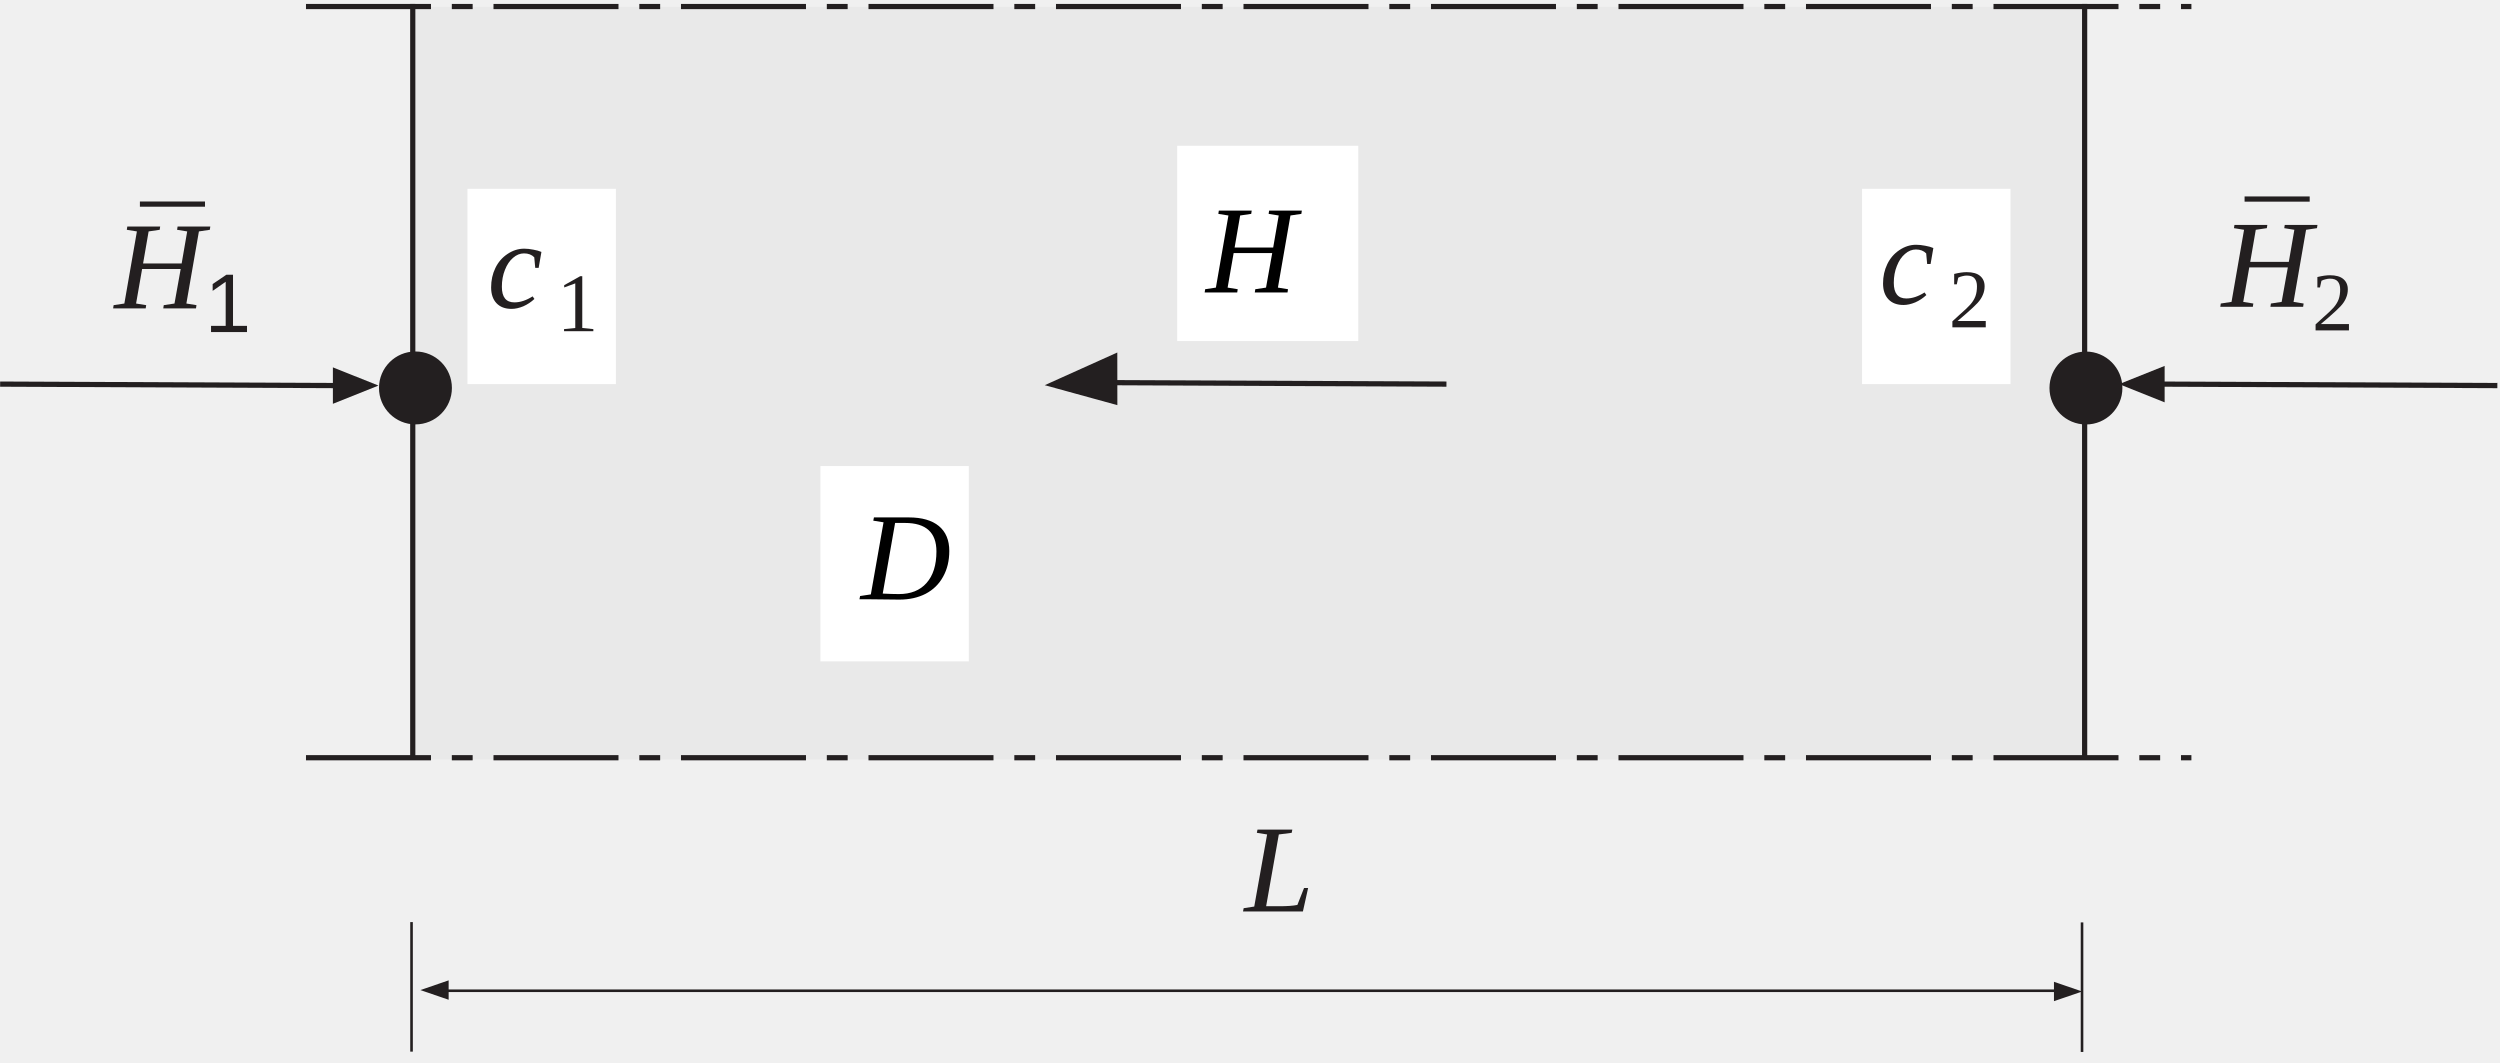
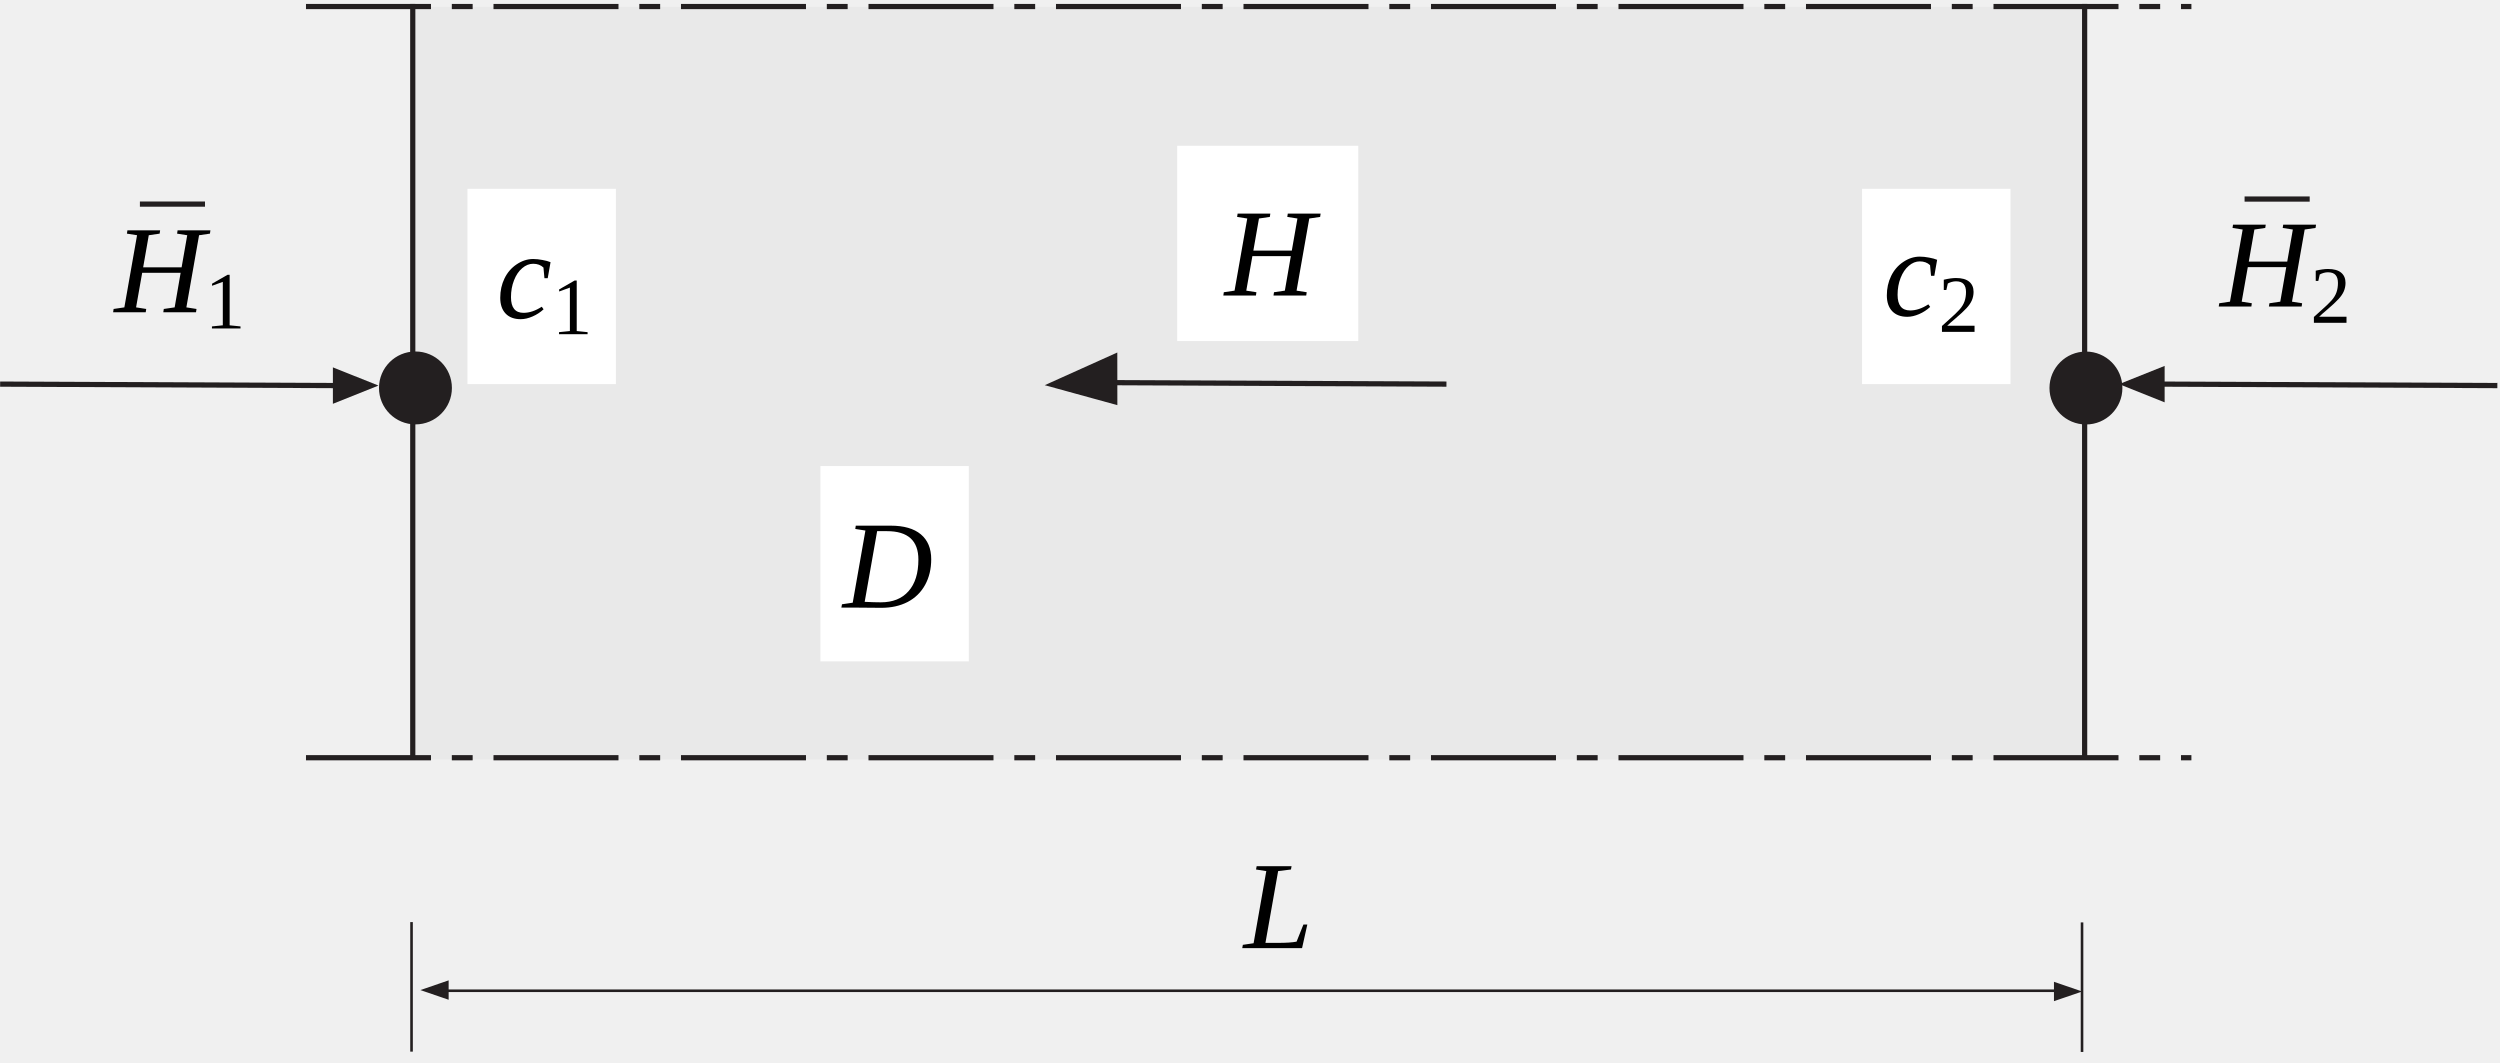
<svg xmlns="http://www.w3.org/2000/svg" version="1.1" id="svg1" width="320" height="136" viewBox="0 0 320 136">
  <defs id="defs1">
    <clipPath clipPathUnits="userSpaceOnUse" id="clipPath2">
      <path d="M 0,6 V 1017 H 2400 V 6 Z" id="path2" />
    </clipPath>
    <clipPath clipPathUnits="userSpaceOnUse" id="clipPath4">
      <path d="M 0,6 V 1017 H 2400 V 6 Z" id="path4" />
    </clipPath>
    <clipPath clipPathUnits="userSpaceOnUse" id="clipPath6">
      <path d="M 0,6 V 1017 H 2400 V 6 Z" id="path6" />
    </clipPath>
    <clipPath clipPathUnits="userSpaceOnUse" id="clipPath8">
      <path d="M 0,6 V 1017 H 2400 V 6 Z" id="path8" />
    </clipPath>
    <clipPath clipPathUnits="userSpaceOnUse" id="clipPath10">
      <path d="M 0,6 V 1017 H 2400 V 6 Z" id="path10" />
    </clipPath>
    <clipPath clipPathUnits="userSpaceOnUse" id="clipPath12">
      <path d="M 0,6 V 1017 H 2400 V 6 Z" id="path12" />
    </clipPath>
    <clipPath clipPathUnits="userSpaceOnUse" id="clipPath14">
      <path d="M 0,6 V 1017 H 2400 V 6 Z" id="path14" />
    </clipPath>
    <clipPath clipPathUnits="userSpaceOnUse" id="clipPath16">
      <path d="M 0,6 V 1017 H 2400 V 6 Z" id="path16" />
    </clipPath>
    <clipPath clipPathUnits="userSpaceOnUse" id="clipPath18">
      <path d="M 0,6 V 1017 H 2400 V 6 Z" id="path18" />
    </clipPath>
    <clipPath clipPathUnits="userSpaceOnUse" id="clipPath20">
      <path d="M 0,6 V 1017 H 2400 V 6 Z" id="path20" />
    </clipPath>
    <clipPath clipPathUnits="userSpaceOnUse" id="clipPath22">
      <path d="M 0,6 V 1017 H 2400 V 6 Z" id="path22" />
    </clipPath>
    <clipPath clipPathUnits="userSpaceOnUse" id="clipPath24">
      <path d="M 0,6 V 1017 H 2400 V 6 Z" id="path24" />
    </clipPath>
    <clipPath clipPathUnits="userSpaceOnUse" id="clipPath26">
      <path d="M 0,6 V 1017 H 2400 V 6 Z" transform="matrix(0.1,0,0,-0.1,-10.9859,72.3926)" id="path26" />
    </clipPath>
    <clipPath clipPathUnits="userSpaceOnUse" id="clipPath28">
      <path d="M 0,6 V 1017 H 2400 V 6 Z" id="path28" />
    </clipPath>
    <clipPath clipPathUnits="userSpaceOnUse" id="clipPath30">
      <path d="M 0,6 V 1017 H 2400 V 6 Z" id="path30" />
    </clipPath>
    <clipPath clipPathUnits="userSpaceOnUse" id="clipPath32">
      <path d="M 0,6 V 1017 H 2400 V 6 Z" id="path32" />
    </clipPath>
    <clipPath clipPathUnits="userSpaceOnUse" id="clipPath34">
      <path d="M 0,6 V 1017 H 2400 V 6 Z" id="path34" />
    </clipPath>
    <clipPath clipPathUnits="userSpaceOnUse" id="clipPath36">
      <path d="M 0,6 V 1017 H 2400 V 6 Z" id="path36" />
    </clipPath>
    <clipPath clipPathUnits="userSpaceOnUse" id="clipPath38">
      <path d="M 0,6 V 1017 H 2400 V 6 Z" id="path38" />
    </clipPath>
    <clipPath clipPathUnits="userSpaceOnUse" id="clipPath40">
      <path d="M 0,6 V 1017 H 2400 V 6 Z" id="path40" />
    </clipPath>
    <clipPath clipPathUnits="userSpaceOnUse" id="clipPath42">
      <path d="M 0,6 V 1017 H 2400 V 6 Z" id="path42" />
    </clipPath>
    <clipPath clipPathUnits="userSpaceOnUse" id="clipPath44">
      <path d="M 0,6 V 1017 H 2400 V 6 Z" id="path44" />
    </clipPath>
    <clipPath clipPathUnits="userSpaceOnUse" id="clipPath46">
      <path d="M 0,6 V 1017 H 2400 V 6 Z" id="path46" />
    </clipPath>
    <clipPath clipPathUnits="userSpaceOnUse" id="clipPath48">
      <path d="M 0,6 V 1017 H 2400 V 6 Z" id="path48" />
    </clipPath>
    <clipPath clipPathUnits="userSpaceOnUse" id="clipPath50">
      <path d="M 0,6 V 1017 H 2400 V 6 Z" id="path50" />
    </clipPath>
    <clipPath clipPathUnits="userSpaceOnUse" id="clipPath52">
      <path d="M 0,6 V 1017 H 2400 V 6 Z" id="path52" />
    </clipPath>
    <clipPath clipPathUnits="userSpaceOnUse" id="clipPath54">
      <path d="M 0,6 V 1017 H 2400 V 6 Z" id="path54" />
    </clipPath>
    <clipPath clipPathUnits="userSpaceOnUse" id="clipPath56">
      <path d="M 0,6 V 1017 H 2400 V 6 Z" id="path56" />
    </clipPath>
    <clipPath clipPathUnits="userSpaceOnUse" id="clipPath58">
      <path d="M 0,6 V 1017 H 2400 V 6 Z" id="path58" />
    </clipPath>
    <clipPath clipPathUnits="userSpaceOnUse" id="clipPath63">
      <path d="M 0,6 V 1017 H 2400 V 6 Z" transform="matrix(0.1,0,0,-0.1,-46.773,72.4715)" id="path63" />
    </clipPath>
    <clipPath clipPathUnits="userSpaceOnUse" id="clipPath65">
      <path d="M 0,6 V 1017 H 2400 V 6 Z" id="path65" />
    </clipPath>
    <clipPath clipPathUnits="userSpaceOnUse" id="clipPath67">
      <path d="M 0,6 V 1017 H 2400 V 6 Z" id="path67" />
    </clipPath>
    <clipPath clipPathUnits="userSpaceOnUse" id="clipPath68">
      <path d="M 0,6 V 1017 H 2400 V 6 Z" transform="matrix(0.1,0,0,-0.1,-115.773,73.9219)" id="path68" />
    </clipPath>
  </defs>
  <g id="g1">
    <path id="path1" d="m 398.75,290.941 h 1600 v 722.5 h -1600 z" style="fill:#e9e9e9;fill-opacity:1;fill-rule:nonzero;stroke:none" transform="matrix(0.1333333,0,0,-0.1333333,0,136)" clip-path="url(#clipPath2)" />
    <path id="path3" d="m 1787.58,651.25 h 142.5 v 187.5 h -142.5 z" style="fill:#ffffff;fill-opacity:1;fill-rule:nonzero;stroke:none" transform="matrix(0.1333333,0,0,-0.1333333,0,136)" clip-path="url(#clipPath4)" />
    <path id="path5" d="m 1130.08,692.578 h 173.867 v 187.5 H 1130.08 Z" style="fill:#ffffff;fill-opacity:1;fill-rule:nonzero;stroke:none" transform="matrix(0.1333333,0,0,-0.1333333,0,136)" clip-path="url(#clipPath6)" />
    <path id="path7" d="m 787.578,385.078 h 142.5 v 187.5 h -142.5 z" style="fill:#ffffff;fill-opacity:1;fill-rule:nonzero;stroke:none" transform="matrix(0.1333333,0,0,-0.1333333,0,136)" clip-path="url(#clipPath8)" />
    <path id="path9" d="m 448.75,651.25 h 142.5 v 187.5 h -142.5 z" style="fill:#ffffff;fill-opacity:1;fill-rule:nonzero;stroke:none" transform="matrix(0.1333333,0,0,-0.1333333,0,136)" clip-path="url(#clipPath10)" />
    <path id="path11" d="M 1998.75,134.488 V 10.121" style="fill:none;stroke:#231f20;stroke-width:2.5;stroke-linecap:butt;stroke-linejoin:miter;stroke-miterlimit:3.864;stroke-dasharray:none;stroke-opacity:1" transform="matrix(0.1333333,0,0,-0.1333333,0,136)" clip-path="url(#clipPath12)" />
    <path id="path13" d="M 395.078,134.801 V 10.43" style="fill:none;stroke:#231f20;stroke-width:2.5;stroke-linecap:butt;stroke-linejoin:miter;stroke-miterlimit:3.864;stroke-dasharray:none;stroke-opacity:1" transform="matrix(0.1333333,0,0,-0.1333333,0,136)" clip-path="url(#clipPath14)" />
    <path id="path15" d="m 428.75,68.871 h 1545" style="fill:none;stroke:#231f20;stroke-width:2.5;stroke-linecap:butt;stroke-linejoin:miter;stroke-miterlimit:3.864;stroke-dasharray:none;stroke-opacity:1" transform="matrix(0.1333333,0,0,-0.1333333,0,136)" clip-path="url(#clipPath16)" />
    <path id="path17" d="m 429.449,61.988 -22.027,7.543 22.027,7.578 V 61.988" style="fill:#231f20;fill-opacity:1;fill-rule:nonzero;stroke:none" transform="matrix(0.1333333,0,0,-0.1333333,0,136)" clip-path="url(#clipPath18)" />
    <path id="path19" d="m 429.449,61.988 -22.027,7.543 22.027,7.578 z" style="fill:none;stroke:#231f20;stroke-width:2.5;stroke-linecap:butt;stroke-linejoin:miter;stroke-miterlimit:3.864;stroke-dasharray:none;stroke-opacity:1" transform="matrix(0.1333333,0,0,-0.1333333,0,136)" clip-path="url(#clipPath20)" />
    <path id="path21" d="m 1973.05,75.738 22.03,-7.578 -22.03,-7.531 v 15.109" style="fill:#231f20;fill-opacity:1;fill-rule:nonzero;stroke:none" transform="matrix(0.1333333,0,0,-0.1333333,0,136)" clip-path="url(#clipPath22)" />
    <path id="path23" d="m 1973.05,75.738 22.03,-7.578 -22.03,-7.531 z" style="fill:none;stroke:#231f20;stroke-width:2.5;stroke-linecap:butt;stroke-linejoin:miter;stroke-miterlimit:3.864;stroke-dasharray:none;stroke-opacity:1" transform="matrix(0.1333333,0,0,-0.1333333,0,136)" clip-path="url(#clipPath24)" />
-     <text id="text24" xml:space="preserve" transform="matrix(1.333333,0,0,1.333333,14.64787,39.47653)" clip-path="url(#clipPath26)">
-       <tspan id="tspan24" style="font-style:italic;font-variant:normal;font-weight:normal;font-size:12px;font-family:'Times New Roman';writing-mode:lr-tb;fill:#231f20;fill-opacity:1;fill-rule:nonzero;stroke:none" x="0" y="0">H</tspan>
-       <tspan id="tspan25" style="font-variant:normal;font-weight:normal;font-size:8px;font-family:Arial;writing-mode:lr-tb;fill:#231f20;fill-opacity:1;fill-rule:nonzero;stroke:none" x="8.664" y="2.268">1</tspan>
-       <tspan id="tspan26" style="font-style:italic;font-variant:normal;font-weight:normal;font-size:12px;font-family:'Times New Roman';writing-mode:lr-tb;fill:#231f20;fill-opacity:1;fill-rule:nonzero;stroke:none" x="108.486" y="57.889">L</tspan>
-     </text>
    <path id="path27" d="m 293.75,1013.75 h 1810" style="fill:none;stroke:#231f20;stroke-width:5;stroke-linecap:butt;stroke-linejoin:miter;stroke-miterlimit:3.864;stroke-dasharray:120, 20, 20, 20;stroke-dashoffset:0;stroke-opacity:1" transform="matrix(0.1333333,0,0,-0.1333333,0,136)" clip-path="url(#clipPath28)" />
    <path id="path29" d="m 293.75,292.578 h 1810" style="fill:none;stroke:#231f20;stroke-width:5;stroke-linecap:butt;stroke-linejoin:miter;stroke-miterlimit:3.864;stroke-dasharray:120, 20, 20, 20;stroke-dashoffset:0;stroke-opacity:1" transform="matrix(0.1333333,0,0,-0.1333333,0,136)" clip-path="url(#clipPath30)" />
    <path id="path31" d="m 1968.75,647.5 c 0,18.629 15.12,33.75 33.75,33.75 18.63,0 33.75,-15.121 33.75,-33.75 0,-18.629 -15.12,-33.75 -33.75,-33.75 -18.63,0 -33.75,15.121 -33.75,33.75" style="fill:#231f20;fill-opacity:1;fill-rule:nonzero;stroke:none" transform="matrix(0.1333333,0,0,-0.1333333,0,136)" clip-path="url(#clipPath32)" />
    <path id="path33" d="m 1968.75,647.5 c 0,18.629 15.12,33.75 33.75,33.75 18.63,0 33.75,-15.121 33.75,-33.75 0,-18.629 -15.12,-33.75 -33.75,-33.75 -18.63,0 -33.75,15.121 -33.75,33.75 z" style="fill:none;stroke:#231f20;stroke-width:2.5;stroke-linecap:butt;stroke-linejoin:miter;stroke-miterlimit:3.864;stroke-dasharray:none;stroke-opacity:1" transform="matrix(0.1333333,0,0,-0.1333333,0,136)" clip-path="url(#clipPath34)" />
    <path id="path35" d="m 365.078,647.578 c 0,18.633 15.082,33.75 33.75,33.75 18.633,0 33.75,-15.117 33.75,-33.75 0,-18.629 -15.117,-33.75 -33.75,-33.75 -18.668,0 -33.75,15.121 -33.75,33.75" style="fill:#231f20;fill-opacity:1;fill-rule:nonzero;stroke:none" transform="matrix(0.1333333,0,0,-0.1333333,0,136)" clip-path="url(#clipPath36)" />
    <path id="path37" d="m 365.078,647.578 c 0,18.633 15.082,33.75 33.75,33.75 18.633,0 33.75,-15.117 33.75,-33.75 0,-18.629 -15.117,-33.75 -33.75,-33.75 -18.668,0 -33.75,15.121 -33.75,33.75 z" style="fill:none;stroke:#231f20;stroke-width:2.5;stroke-linecap:butt;stroke-linejoin:miter;stroke-miterlimit:3.864;stroke-dasharray:none;stroke-opacity:1" transform="matrix(0.1333333,0,0,-0.1333333,0,136)" clip-path="url(#clipPath38)" />
    <path id="path39" d="M 396.25,1016.25 V 293.75" style="fill:none;stroke:#231f20;stroke-width:5;stroke-linecap:butt;stroke-linejoin:miter;stroke-miterlimit:3.864;stroke-dasharray:none;stroke-opacity:1" transform="matrix(0.1333333,0,0,-0.1333333,0,136)" clip-path="url(#clipPath40)" />
    <path id="path41" d="M 2001.25,1016.25 V 293.75" style="fill:none;stroke:#231f20;stroke-width:5;stroke-linecap:butt;stroke-linejoin:miter;stroke-miterlimit:3.864;stroke-dasharray:none;stroke-opacity:1" transform="matrix(0.1333333,0,0,-0.1333333,0,136)" clip-path="url(#clipPath42)" />
    <path id="path43" d="m 1066.41,656.371 h 4.84" style="fill:none;stroke:#231f20;stroke-width:10.001;stroke-linecap:butt;stroke-linejoin:miter;stroke-miterlimit:3.864;stroke-dasharray:none;stroke-opacity:1" transform="matrix(0.1333333,0,0,-0.1333333,0,136)" clip-path="url(#clipPath44)" />
    <path id="path45" d="m 1067.66,637.621 -50,13.75 49.96,22.5 0.04,-36.25" style="fill:#231f20;fill-opacity:1;fill-rule:nonzero;stroke:none" transform="matrix(0.1333333,0,0,-0.1333333,0,136)" clip-path="url(#clipPath46)" />
    <path id="path47" d="m 1067.66,637.621 -50,13.75 49.96,22.5 z" style="fill:none;stroke:#231f20;stroke-width:10.001;stroke-linecap:butt;stroke-linejoin:miter;stroke-miterlimit:3.864;stroke-dasharray:none;stroke-opacity:1" transform="matrix(0.1333333,0,0,-0.1333333,0,136)" clip-path="url(#clipPath48)" />
    <path id="path49" d="m 1066.25,652.66 322.34,-1.41" style="fill:none;stroke:#231f20;stroke-width:5;stroke-linecap:butt;stroke-linejoin:miter;stroke-miterlimit:3.864;stroke-dasharray:none;stroke-opacity:1" transform="matrix(0.1333333,0,0,-0.1333333,0,136)" clip-path="url(#clipPath50)" />
    <path id="path51" d="m 2075.12,651.25 322.34,-1.41" style="fill:none;stroke:#231f20;stroke-width:5;stroke-linecap:butt;stroke-linejoin:miter;stroke-miterlimit:3.864;stroke-dasharray:none;stroke-opacity:1" transform="matrix(0.1333333,0,0,-0.1333333,0,136)" clip-path="url(#clipPath52)" />
    <path id="path53" d="m 2078.05,651.25 v -17.5 l -43.75,17.5 43.75,17.5 v -17.5" style="fill:#231f20;fill-opacity:1;fill-rule:evenodd;stroke:none" transform="matrix(0.1333333,0,0,-0.1333333,0,136)" clip-path="url(#clipPath54)" />
    <path id="path55" d="M 322.461,649.84 0.121,651.25" style="fill:none;stroke:#231f20;stroke-width:5;stroke-linecap:butt;stroke-linejoin:miter;stroke-miterlimit:3.864;stroke-dasharray:none;stroke-opacity:1" transform="matrix(0.1333333,0,0,-0.1333333,0,136)" clip-path="url(#clipPath56)" />
    <path id="path57" d="m 319.57,649.84 v 17.5 l 43.75,-17.5 -43.75,-17.5 v 17.5" style="fill:#231f20;fill-opacity:1;fill-rule:evenodd;stroke:none" transform="matrix(0.1333333,0,0,-0.1333333,0,136)" clip-path="url(#clipPath58)" />
-     <text id="text58" xml:space="preserve" transform="matrix(1.333333,0,0,1.333333,62.364,39.37133)" clip-path="url(#clipPath63)">
-       <tspan id="tspan58" style="font-style:italic;font-variant:normal;font-weight:normal;font-size:12px;font-family:'Times New Roman';writing-mode:lr-tb;fill:#231f20;fill-opacity:1;fill-rule:nonzero;stroke:none" x="0" y="0">c</tspan>
-       <tspan id="tspan59" style="font-variant:normal;font-weight:normal;font-size:8px;font-family:'Times New Roman';writing-mode:lr-tb;fill:#231f20;fill-opacity:1;fill-rule:nonzero;stroke:none" x="6.672" y="2.268">1</tspan>
-       <tspan id="tspan60" style="font-style:italic;font-variant:normal;font-weight:normal;font-size:12px;font-family:'Times New Roman';writing-mode:lr-tb;fill:#231f20;fill-opacity:1;fill-rule:nonzero;stroke:none" x="133.625" y="-0.375">c</tspan>
-       <tspan id="tspan61" style="font-variant:normal;font-weight:normal;font-size:8px;font-family:'Times New Roman';writing-mode:lr-tb;fill:#231f20;fill-opacity:1;fill-rule:nonzero;stroke:none" x="140.297" y="1.893">2</tspan>
-       <tspan id="tspan62" style="font-style:italic;font-variant:normal;font-weight:normal;font-size:12px;font-family:'Times New Roman';writing-mode:lr-tb;fill:#231f20;fill-opacity:1;fill-rule:nonzero;stroke:none" x="166.5" y="-0.075">H</tspan>
-       <tspan id="tspan63" style="font-variant:normal;font-weight:normal;font-size:8px;font-family:'Times New Roman';writing-mode:lr-tb;fill:#231f20;fill-opacity:1;fill-rule:nonzero;stroke:none" x="175.164" y="2.192">2</tspan>
-     </text>
    <path id="path64" d="m 134.301,824.059 h 62.5" style="fill:none;stroke:#231f20;stroke-width:5;stroke-linecap:butt;stroke-linejoin:miter;stroke-miterlimit:3.864;stroke-dasharray:none;stroke-opacity:1" transform="matrix(0.1333333,0,0,-0.1333333,0,136)" clip-path="url(#clipPath65)" />
    <path id="path66" d="m 2154.8,828.91 h 62.5" style="fill:none;stroke:#231f20;stroke-width:5;stroke-linecap:butt;stroke-linejoin:miter;stroke-miterlimit:3.864;stroke-dasharray:none;stroke-opacity:1" transform="matrix(0.1333333,0,0,-0.1333333,0,136)" clip-path="url(#clipPath67)" />
-     <text id="text67" xml:space="preserve" transform="matrix(1.333333,0,0,1.333333,154.364,37.43747)" clip-path="url(#clipPath68)">
-       <tspan id="tspan67" style="font-style:italic;font-variant:normal;font-weight:normal;font-size:12px;font-family:'Times New Roman';writing-mode:lr-tb;fill:#000000;fill-opacity:1;fill-rule:nonzero;stroke:none" x="0" y="0">H</tspan>
-       <tspan id="tspan68" style="font-style:italic;font-variant:normal;font-weight:normal;font-size:12px;font-family:'Times New Roman';writing-mode:lr-tb;fill:#000000;fill-opacity:1;fill-rule:nonzero;stroke:none" x="-33.125" y="29.45">D</tspan>
+     <text xml:space="preserve" style="font-style:italic;font-variant:normal;font-weight:normal;font-stretch:normal;font-size:16px;font-family:'Times New Roman';-inkscape-font-specification:'Times New Roman, Italic';font-variant-ligatures:normal;font-variant-caps:normal;font-variant-numeric:normal;font-variant-east-asian:normal;fill:#000000" x="159.194" y="121.361" id="text5-1-4-7">
+       <tspan id="tspan5-25-8-9" x="159.194" y="121.361">L</tspan>
+     </text>
+     <text xml:space="preserve" style="font-style:italic;font-variant:normal;font-weight:normal;font-stretch:normal;font-size:16px;font-family:'Times New Roman';-inkscape-font-specification:'Times New Roman, Italic';font-variant-ligatures:normal;font-variant-caps:normal;font-variant-numeric:normal;font-variant-east-asian:normal;fill:#000000" x="14.651" y="39.97" id="text5-1-1">
+       <tspan id="tspan5-25-01" x="14.651" y="39.97">H<tspan style="font-style:normal;font-variant:normal;font-weight:normal;font-stretch:normal;font-size:10.4px;font-family:'Times New Roman';-inkscape-font-specification:'Times New Roman, Normal';font-variant-ligatures:normal;font-variant-caps:normal;font-variant-numeric:normal;font-variant-east-asian:normal;baseline-shift:sub" id="tspan9-1-99">1</tspan>
+       </tspan>
+     </text>
+     <text xml:space="preserve" style="font-style:italic;font-variant:normal;font-weight:normal;font-stretch:normal;font-size:16px;font-family:'Times New Roman';-inkscape-font-specification:'Times New Roman, Italic';font-variant-ligatures:normal;font-variant-caps:normal;font-variant-numeric:normal;font-variant-east-asian:normal;fill:#000000" x="284.172" y="39.239" id="text5-1-1-8">
+       <tspan id="tspan5-25-01-7" x="284.172" y="39.239">H<tspan style="font-style:normal;font-variant:normal;font-weight:normal;font-stretch:normal;font-size:10.4px;font-family:'Times New Roman';-inkscape-font-specification:'Times New Roman, Normal';font-variant-ligatures:normal;font-variant-caps:normal;font-variant-numeric:normal;font-variant-east-asian:normal;baseline-shift:sub" id="tspan9-1-99-2">2</tspan>
+       </tspan>
+     </text>
+     <text xml:space="preserve" style="font-style:italic;font-variant:normal;font-weight:normal;font-stretch:normal;font-size:16px;font-family:'Times New Roman';-inkscape-font-specification:'Times New Roman, Italic';font-variant-ligatures:normal;font-variant-caps:normal;font-variant-numeric:normal;font-variant-east-asian:normal;fill:#000000" x="156.759" y="37.83" id="text5-1-4-7-8">
+       <tspan id="tspan5-25-8-9-7" x="156.759" y="37.83">H</tspan>
+     </text>
+     <text xml:space="preserve" style="font-style:italic;font-variant:normal;font-weight:normal;font-stretch:normal;font-size:16px;font-family:'Times New Roman';-inkscape-font-specification:'Times New Roman, Italic';font-variant-ligatures:normal;font-variant-caps:normal;font-variant-numeric:normal;font-variant-east-asian:normal;fill:#000000" x="107.882" y="77.769" id="text5-1-4-7-8-0">
+       <tspan id="tspan5-25-8-9-7-7" x="107.882" y="77.769">D</tspan>
+     </text>
+     <text xml:space="preserve" style="font-style:italic;font-variant:normal;font-weight:normal;font-stretch:normal;font-size:16px;font-family:'Times New Roman';-inkscape-font-specification:'Times New Roman, Italic';font-variant-ligatures:normal;font-variant-caps:normal;font-variant-numeric:normal;font-variant-east-asian:normal;fill:#000000" x="63.533" y="40.7" id="text5-1-1-6">
+       <tspan id="tspan5-25-01-79" x="63.533" y="40.7">c<tspan style="font-style:normal;font-variant:normal;font-weight:normal;font-stretch:normal;font-size:10.4px;font-family:'Times New Roman';-inkscape-font-specification:'Times New Roman, Normal';font-variant-ligatures:normal;font-variant-caps:normal;font-variant-numeric:normal;font-variant-east-asian:normal;baseline-shift:sub" id="tspan9-1-99-26">1</tspan>
+       </tspan>
+     </text>
+     <text xml:space="preserve" style="font-style:italic;font-variant:normal;font-weight:normal;font-stretch:normal;font-size:16px;font-family:'Times New Roman';-inkscape-font-specification:'Times New Roman, Italic';font-variant-ligatures:normal;font-variant-caps:normal;font-variant-numeric:normal;font-variant-east-asian:normal;fill:#000000" x="241.016" y="40.395" id="text5-1-1-6-8">
+       <tspan id="tspan5-25-01-79-6" x="241.016" y="40.395">c<tspan style="font-style:normal;font-variant:normal;font-weight:normal;font-stretch:normal;font-size:10.4px;font-family:'Times New Roman';-inkscape-font-specification:'Times New Roman, Normal';font-variant-ligatures:normal;font-variant-caps:normal;font-variant-numeric:normal;font-variant-east-asian:normal;baseline-shift:sub" id="tspan9-1-99-26-2">2</tspan>
+       </tspan>
    </text>
  </g>
</svg>
